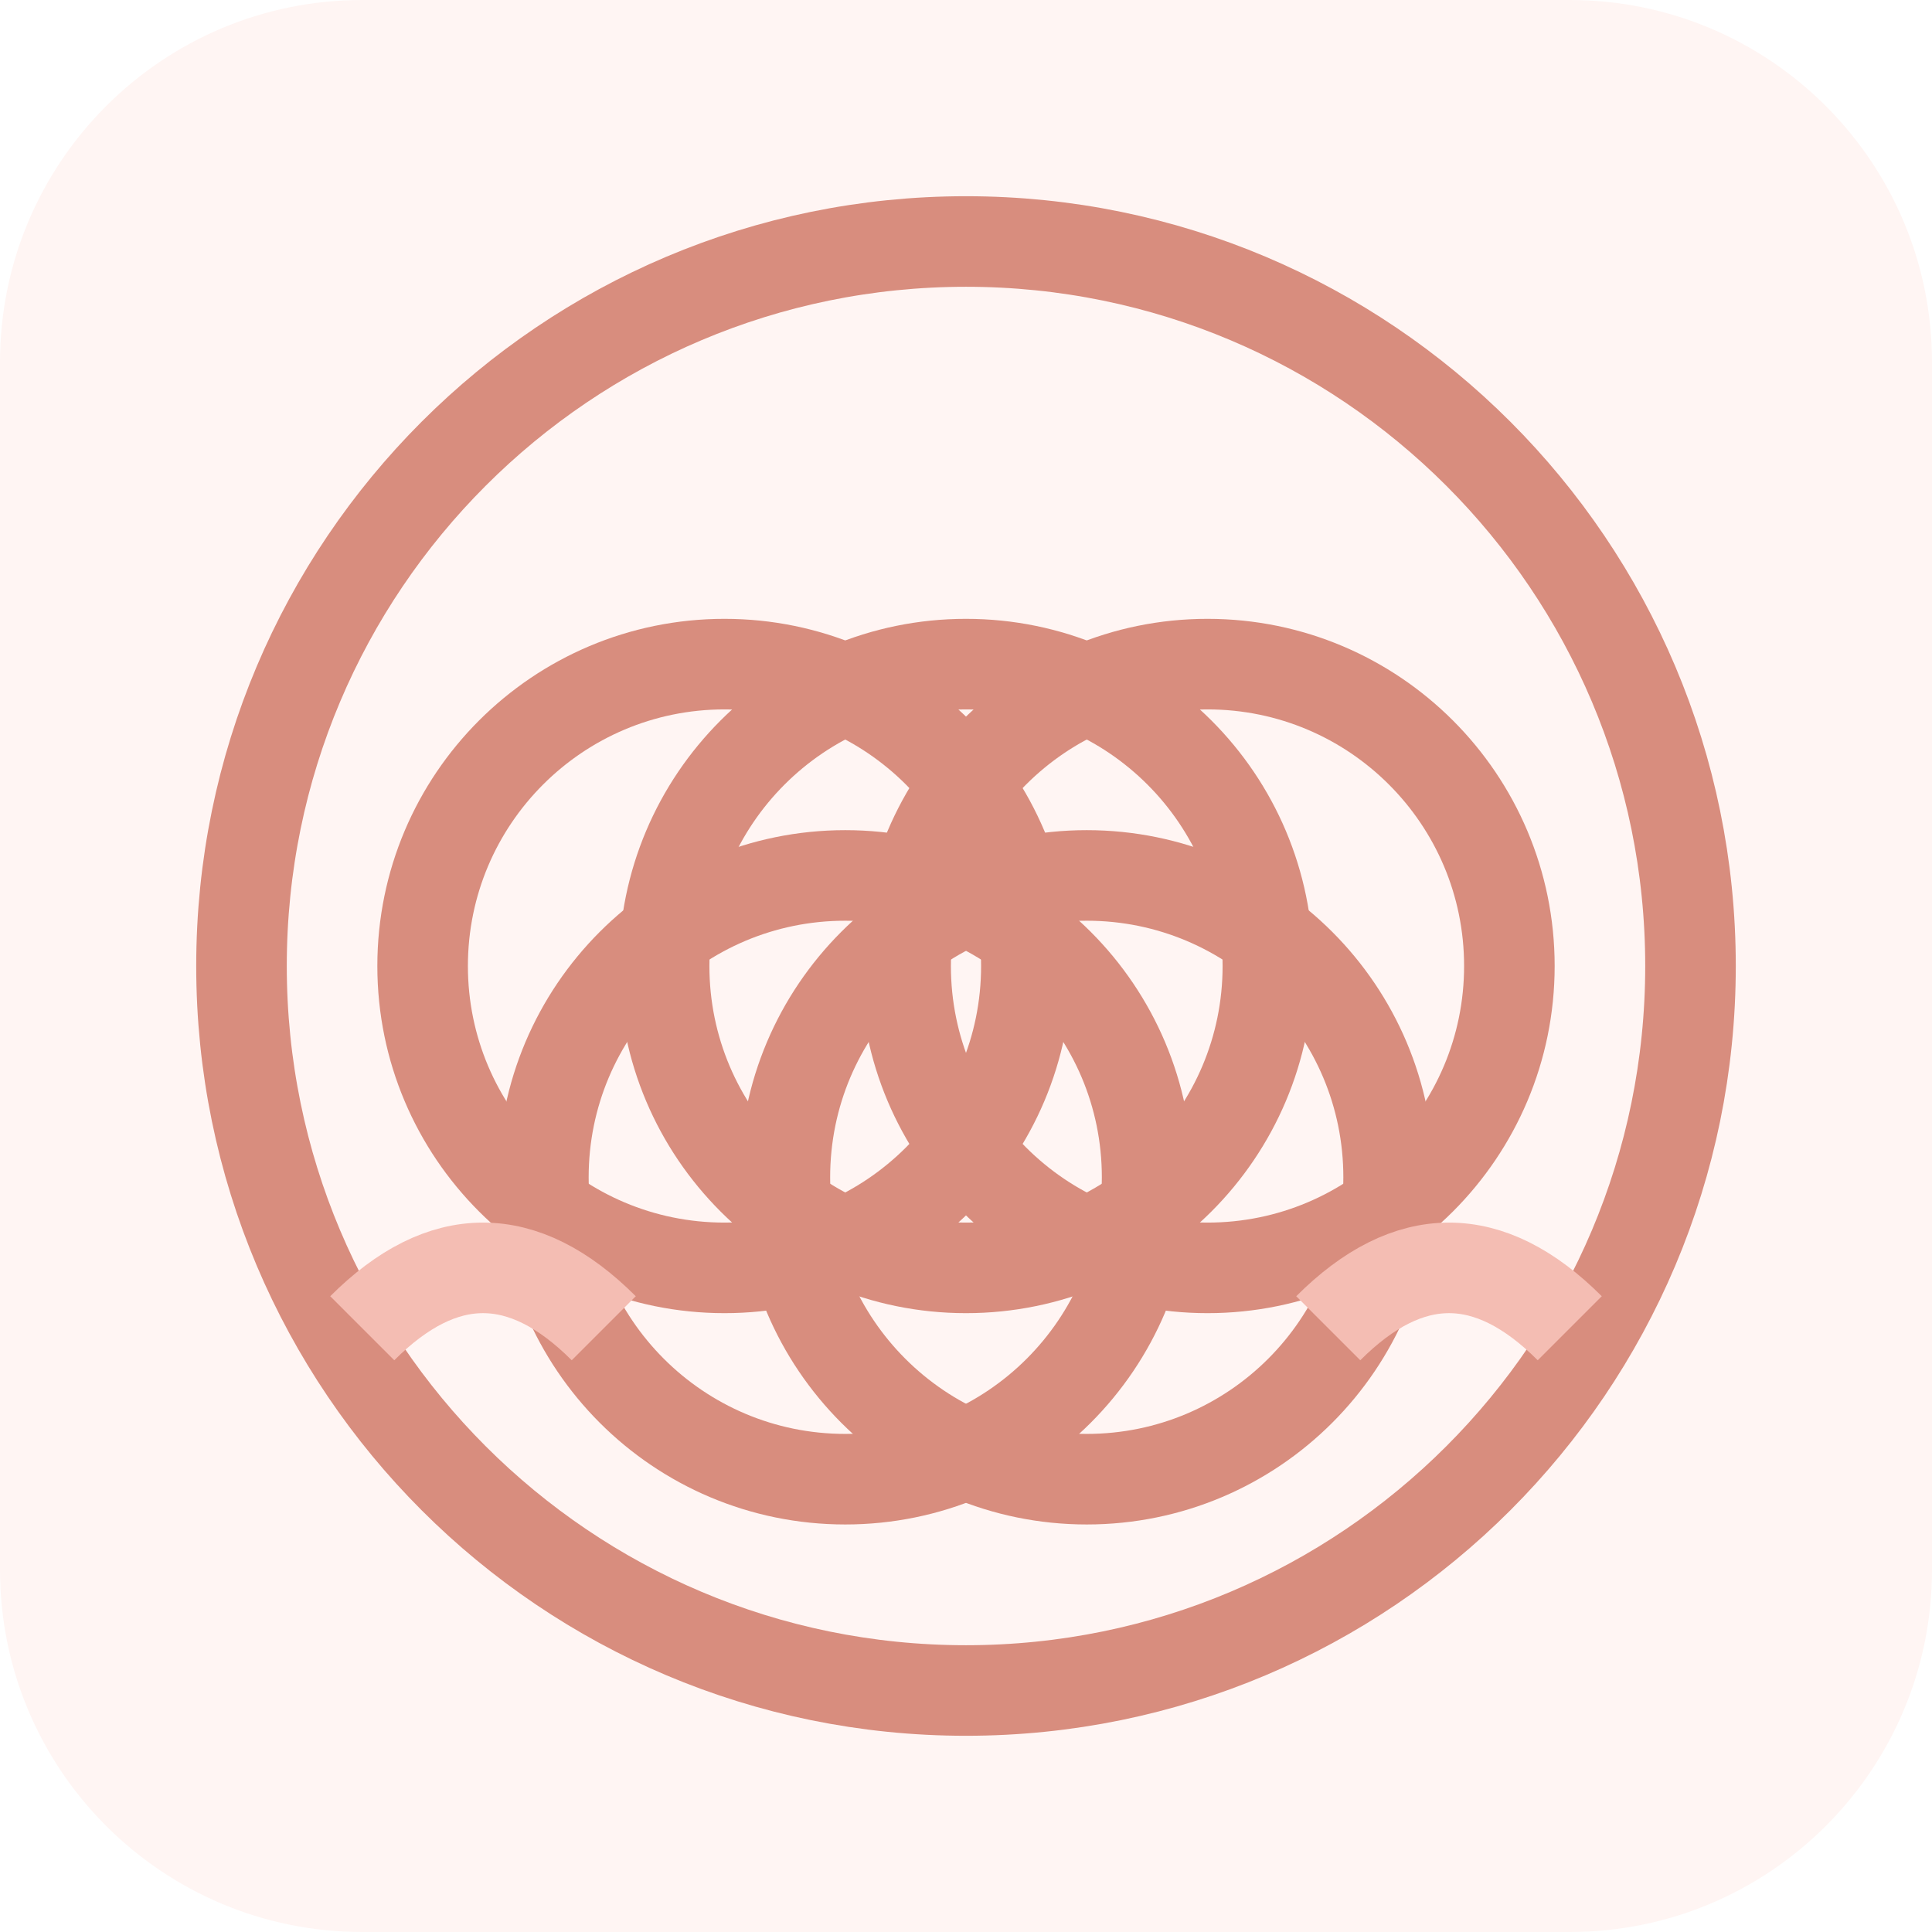
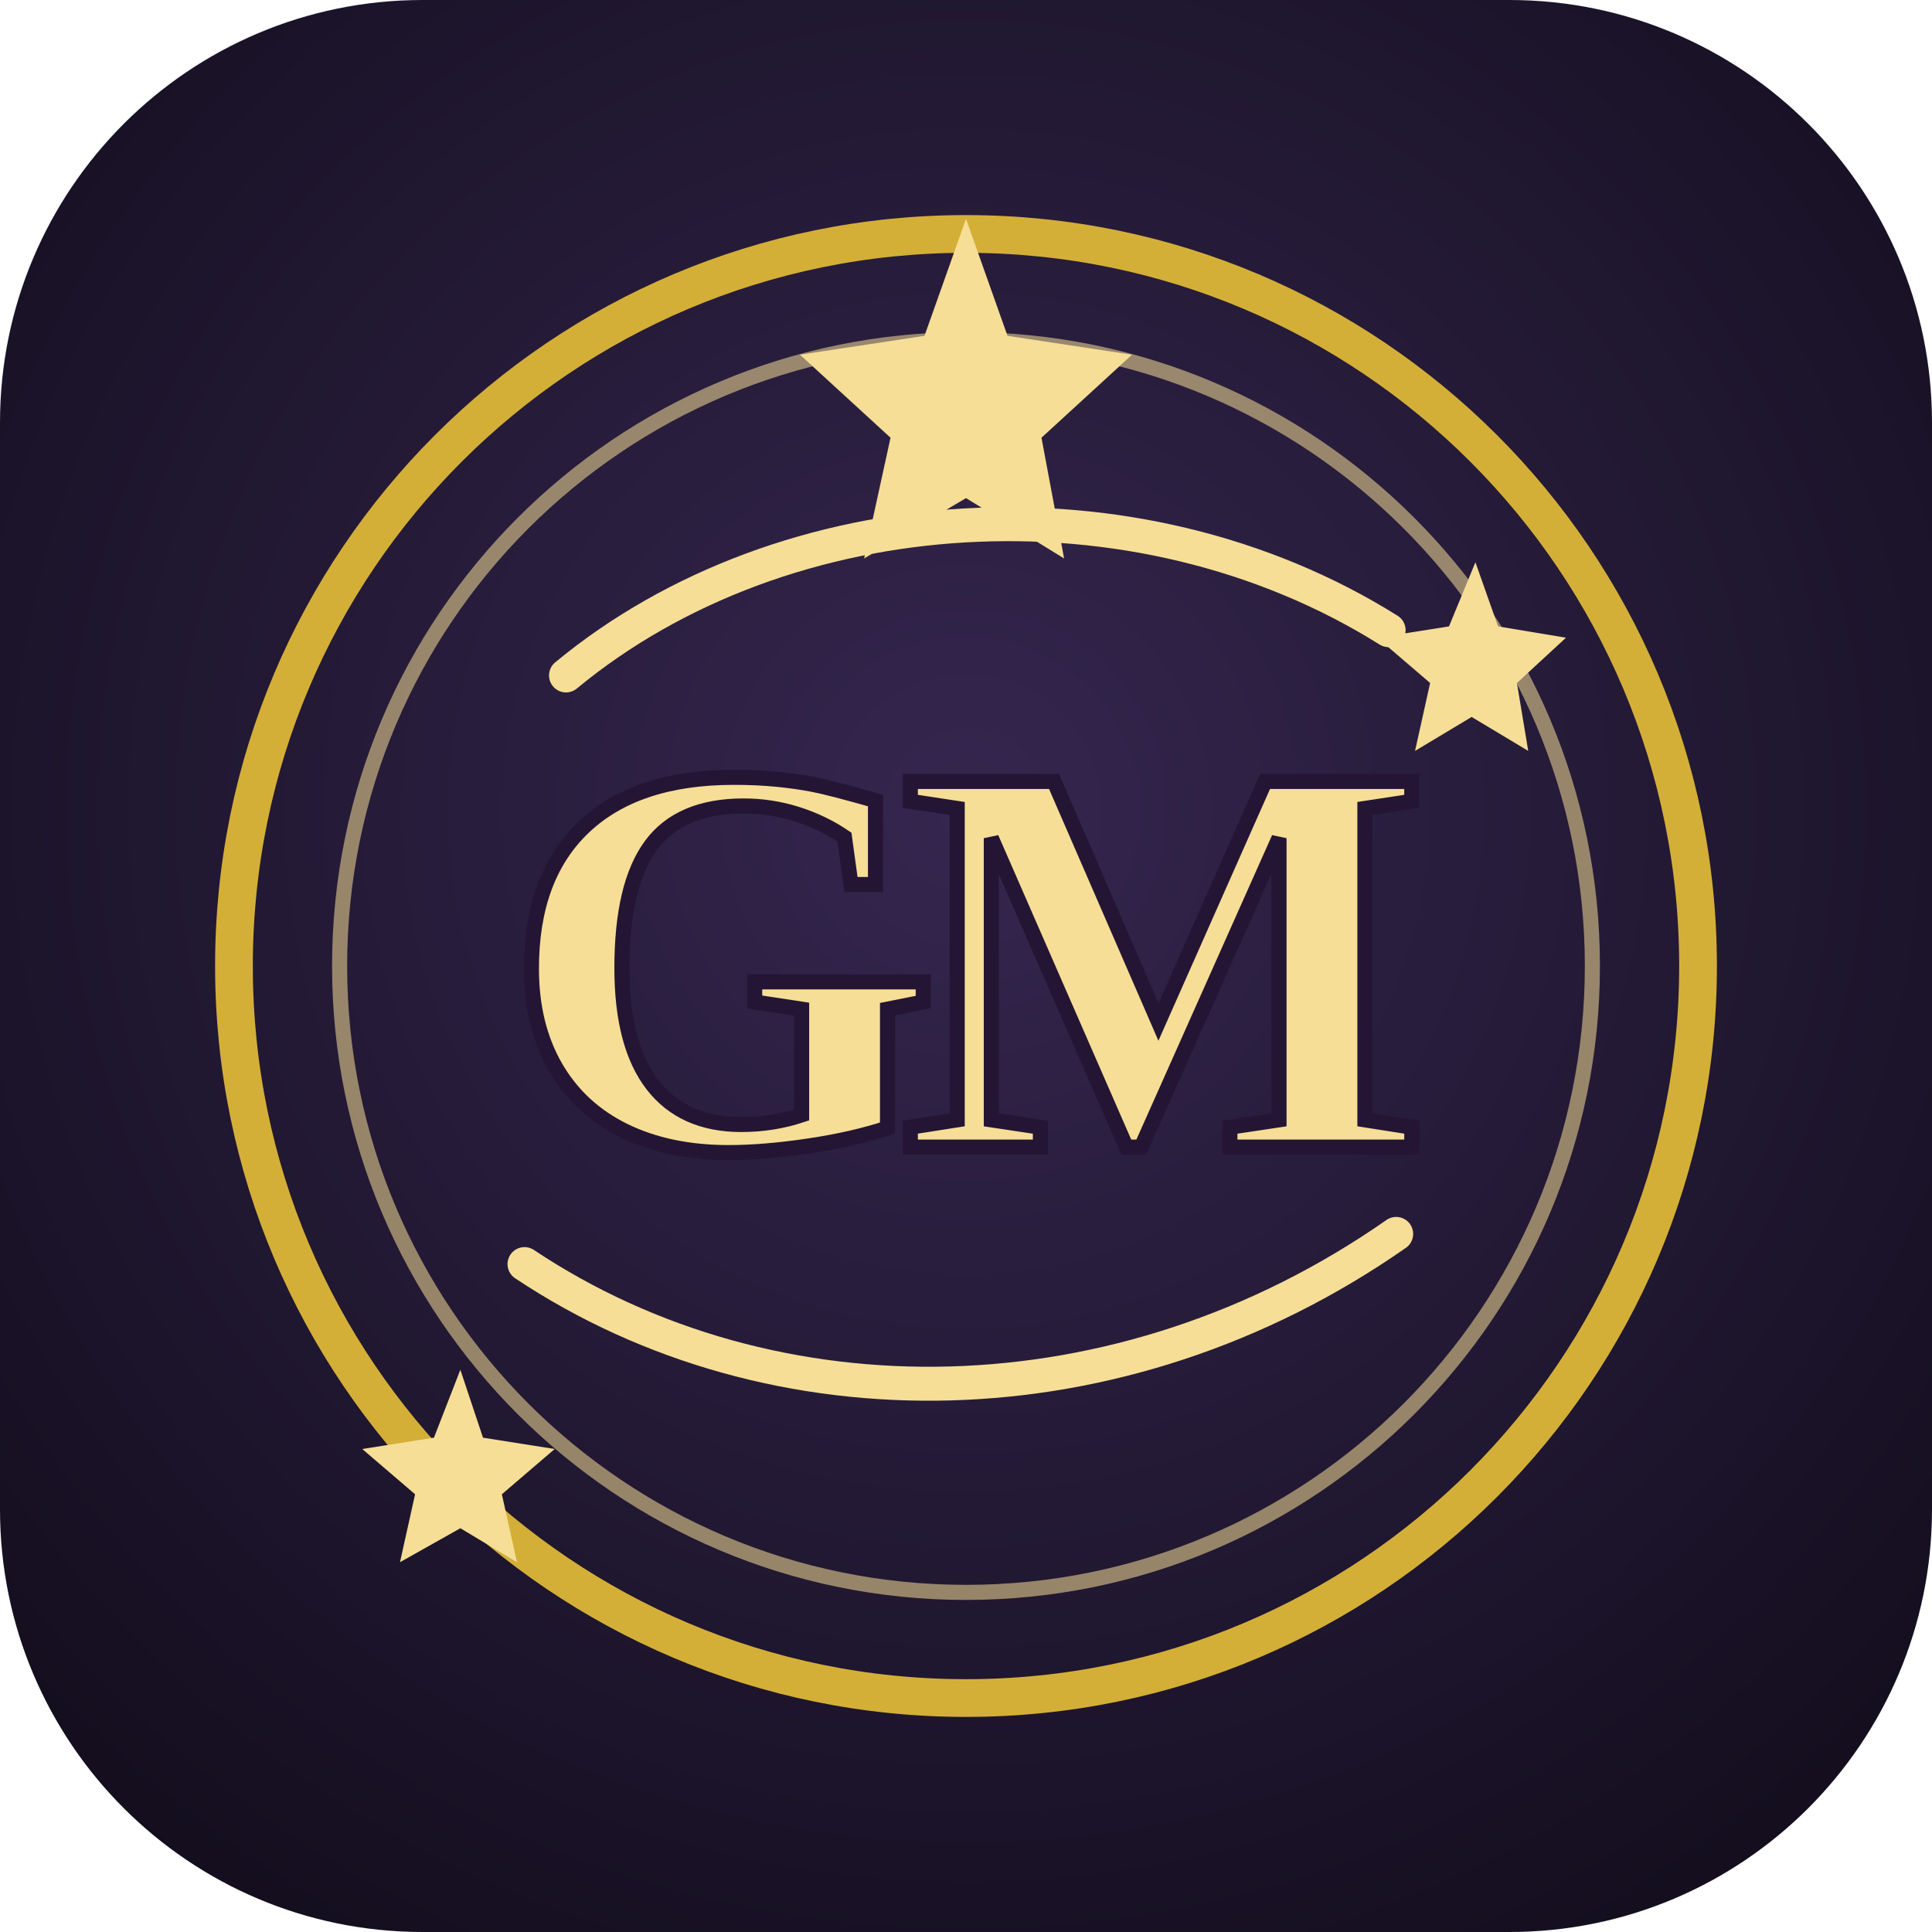
- <svg xmlns="http://www.w3.org/2000/svg" width="32" height="32" viewBox="0 0 32 32">
-   <rect width="32" height="32" rx="6" fill="#FFF5F3" />
-   <g transform="translate(16, 16)" stroke="#D88D7E" stroke-width="1.5" fill="none">
-     <circle cx="0" cy="0" r="12" />
-     <circle cx="0" cy="0" r="5" />
-     <circle cx="4" cy="0" r="5" />
-     <circle cx="-4" cy="0" r="5" />
-     <circle cx="2" cy="3.5" r="5" />
-     <circle cx="-2" cy="3.5" r="5" />
-   </g>
-   <path d="M 6 22 Q 8 20 10 22" stroke="#F4BDB3" stroke-width="1.5" fill="none" />
-   <path d="M 26 22 Q 24 20 22 22" stroke="#F4BDB3" stroke-width="1.5" fill="none" />
+ <svg xmlns="http://www.w3.org/2000/svg" viewBox="0 0 512 512" role="img" aria-label="GoldMoodAstro GM">
+   <defs>
+     <radialGradient id="bg" cx="50%" cy="42%" r="70%">
+       <stop offset="0" stop-color="#35264f" />
+       <stop offset="1" stop-color="#120d1c" />
+     </radialGradient>
+   </defs>
+   <rect width="512" height="512" rx="112" fill="url(#bg)" />
+   <circle cx="256" cy="256" r="194" fill="none" stroke="#d4af37" stroke-width="10" />
+   <circle cx="256" cy="256" r="166" fill="none" stroke="#f6de96" stroke-opacity=".55" stroke-width="4" />
+   <path d="M150 179c58-48 151-54 218-12M139 335c66 44 158 43 231-8" fill="none" stroke="#f6de96" stroke-width="9" stroke-linecap="round" />
+   <text x="256" y="304" text-anchor="middle" font-family="Georgia, 'Times New Roman', serif" font-size="148" font-weight="700" letter-spacing="-10" fill="#f6de96" stroke="#241535" stroke-width="4">GM</text>
+   <path d="M256 58l11 31 33 5-24 22 6 32-26-16-27 16 7-32-24-22 33-5zM391 149l6 17 18 3-13 12 3 18-15-9-15 9 4-18-14-12 19-3zM122 363l6 18 19 3-14 12 4 18-15-9-16 9 4-18-14-12 19-3z" fill="#f6de96" />
</svg>
